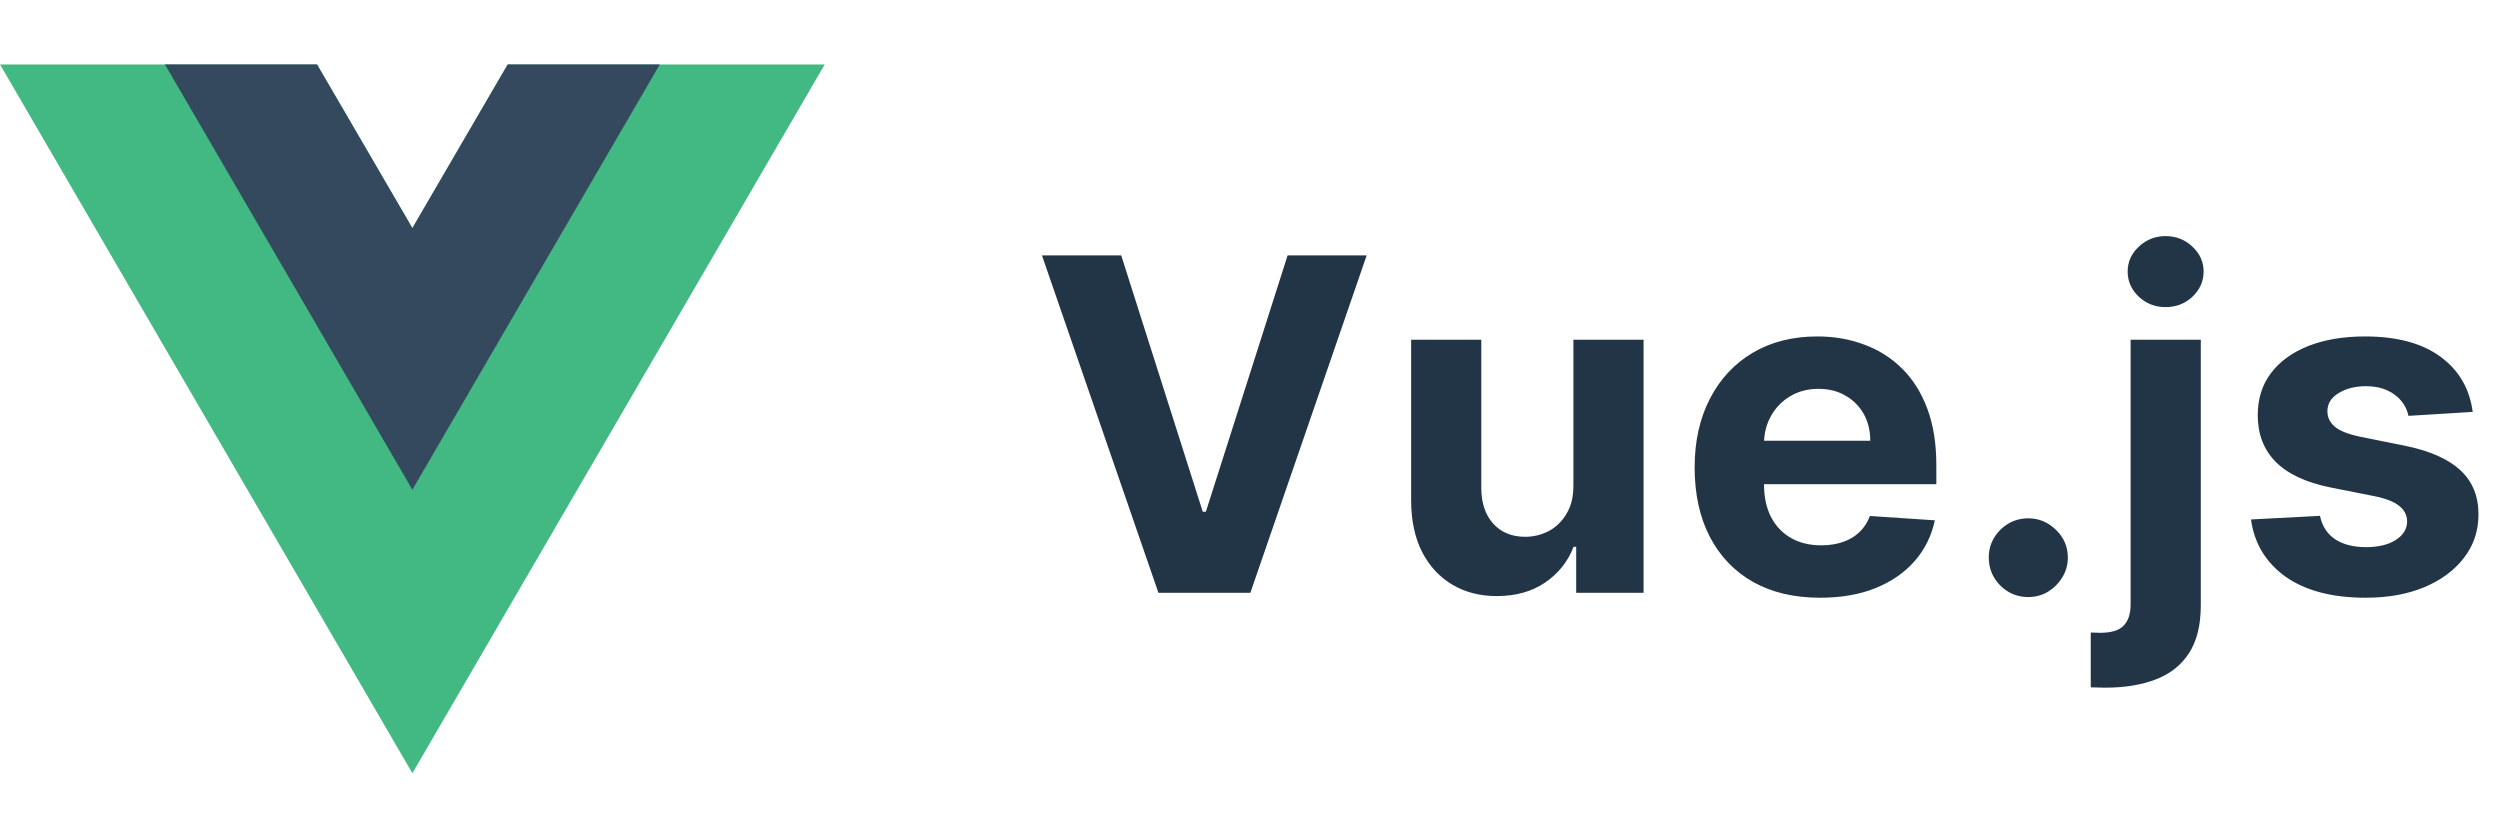
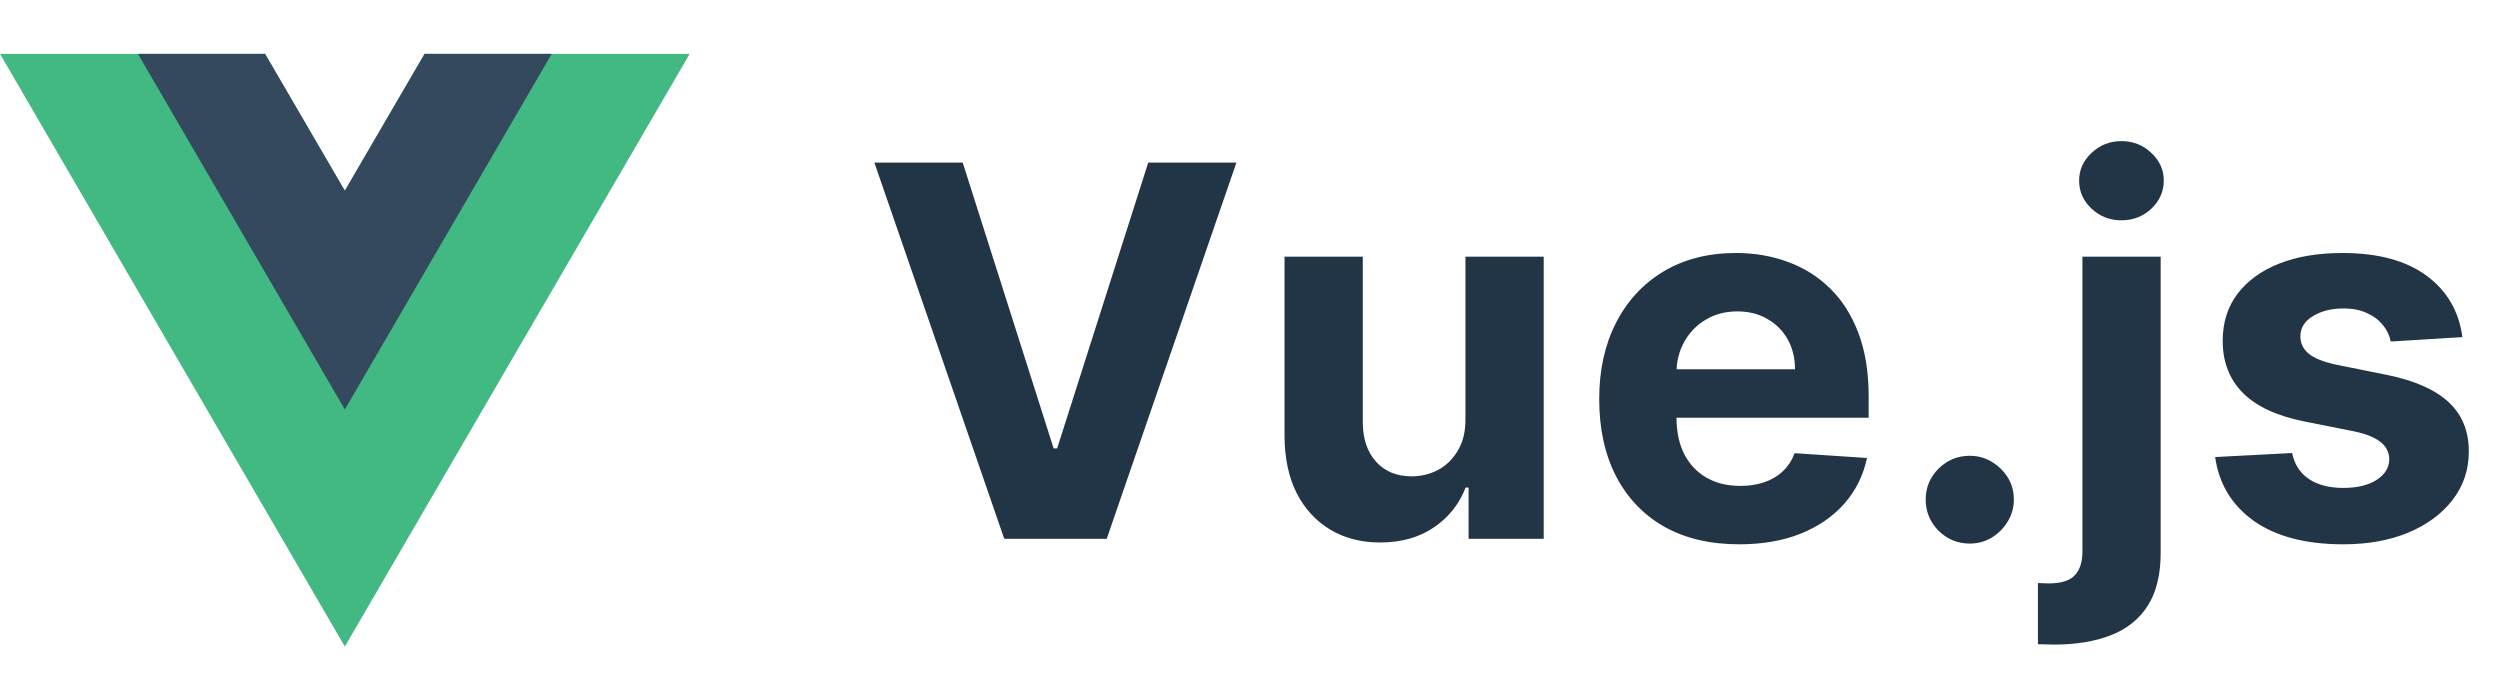
- <svg xmlns="http://www.w3.org/2000/svg" width="97" height="32" viewBox="0 0 97 32" fill="none">
+ <svg xmlns="http://www.w3.org/2000/svg" width="116" height="32" viewBox="0 0 116 32" fill="none">
  <path d="M19.7 2.5L16 8.85L12.3 2.5H0L16 30L32 2.5H19.7Z" fill="#42B883" />
  <path d="M19.7 2.5L16 8.85L12.3 2.5H6.4L16 19L25.6 2.5H19.7Z" fill="#35495E" />
-   <path d="M43.503 9.909L46.667 19.855H46.788L49.959 9.909H53.027L48.514 23H44.947L40.428 9.909H43.503ZM61.048 18.82V13.182H63.771V23H61.156V21.217H61.054C60.833 21.792 60.464 22.254 59.948 22.604C59.437 22.953 58.813 23.128 58.075 23.128C57.419 23.128 56.842 22.979 56.343 22.68C55.844 22.382 55.455 21.958 55.173 21.408C54.896 20.859 54.756 20.2 54.752 19.433V13.182H57.474V18.947C57.479 19.527 57.634 19.985 57.941 20.322C58.248 20.658 58.659 20.827 59.175 20.827C59.503 20.827 59.81 20.752 60.095 20.603C60.381 20.45 60.611 20.224 60.786 19.925C60.965 19.627 61.052 19.259 61.048 18.82ZM70.623 23.192C69.613 23.192 68.744 22.987 68.015 22.578C67.291 22.165 66.733 21.581 66.341 20.827C65.948 20.068 65.752 19.171 65.752 18.136C65.752 17.126 65.948 16.239 66.341 15.477C66.733 14.714 67.284 14.119 67.996 13.693C68.712 13.267 69.552 13.054 70.514 13.054C71.162 13.054 71.765 13.158 72.323 13.367C72.886 13.572 73.376 13.881 73.794 14.294C74.216 14.707 74.544 15.227 74.778 15.854C75.012 16.476 75.13 17.204 75.13 18.04V18.788H66.839V17.1H72.566C72.566 16.708 72.481 16.361 72.311 16.058C72.14 15.756 71.904 15.519 71.601 15.349C71.303 15.174 70.956 15.087 70.559 15.087C70.146 15.087 69.779 15.182 69.46 15.374C69.144 15.562 68.897 15.815 68.718 16.135C68.539 16.45 68.448 16.802 68.444 17.19V18.794C68.444 19.28 68.533 19.7 68.712 20.053C68.895 20.407 69.153 20.68 69.485 20.871C69.818 21.063 70.212 21.159 70.668 21.159C70.971 21.159 71.248 21.116 71.499 21.031C71.75 20.946 71.966 20.818 72.144 20.648C72.323 20.477 72.46 20.268 72.554 20.021L75.072 20.188C74.944 20.793 74.682 21.321 74.286 21.773C73.894 22.22 73.387 22.57 72.764 22.821C72.147 23.068 71.433 23.192 70.623 23.192ZM78.698 23.166C78.276 23.166 77.914 23.017 77.612 22.719C77.313 22.416 77.164 22.054 77.164 21.632C77.164 21.215 77.313 20.857 77.612 20.558C77.914 20.26 78.276 20.111 78.698 20.111C79.107 20.111 79.465 20.26 79.772 20.558C80.079 20.857 80.232 21.215 80.232 21.632C80.232 21.913 80.16 22.171 80.015 22.405C79.874 22.636 79.689 22.821 79.459 22.962C79.229 23.098 78.975 23.166 78.698 23.166ZM82.668 13.182H85.391V23.486C85.391 24.244 85.242 24.858 84.944 25.327C84.645 25.796 84.217 26.139 83.659 26.356C83.105 26.573 82.442 26.682 81.671 26.682C81.577 26.682 81.487 26.68 81.402 26.675C81.313 26.675 81.219 26.673 81.121 26.669V24.541C81.194 24.545 81.257 24.547 81.313 24.547C81.364 24.551 81.419 24.553 81.479 24.553C81.918 24.553 82.225 24.459 82.399 24.272C82.578 24.089 82.668 23.812 82.668 23.441V13.182ZM84.023 11.916C83.622 11.916 83.277 11.782 82.987 11.514C82.698 11.241 82.553 10.915 82.553 10.536C82.553 10.161 82.698 9.839 82.987 9.57C83.277 9.298 83.622 9.161 84.023 9.161C84.432 9.161 84.779 9.298 85.065 9.57C85.355 9.839 85.5 10.161 85.5 10.536C85.5 10.915 85.355 11.241 85.065 11.514C84.779 11.782 84.432 11.916 84.023 11.916ZM95.941 15.982L93.448 16.135C93.406 15.922 93.314 15.73 93.174 15.56C93.033 15.385 92.847 15.246 92.617 15.144C92.391 15.038 92.121 14.984 91.806 14.984C91.384 14.984 91.028 15.074 90.738 15.253C90.448 15.428 90.303 15.662 90.303 15.956C90.303 16.19 90.397 16.389 90.585 16.55C90.772 16.712 91.094 16.842 91.55 16.94L93.327 17.298C94.281 17.494 94.993 17.81 95.462 18.244C95.931 18.679 96.165 19.25 96.165 19.957C96.165 20.601 95.975 21.166 95.596 21.651C95.221 22.137 94.705 22.516 94.049 22.789C93.397 23.058 92.645 23.192 91.793 23.192C90.493 23.192 89.458 22.921 88.686 22.38C87.919 21.834 87.47 21.093 87.338 20.155L90.016 20.015C90.097 20.411 90.293 20.714 90.604 20.923C90.915 21.127 91.313 21.229 91.799 21.229C92.276 21.229 92.66 21.138 92.95 20.954C93.244 20.767 93.393 20.526 93.397 20.232C93.393 19.985 93.288 19.783 93.084 19.625C92.879 19.463 92.564 19.34 92.138 19.254L90.438 18.916C89.479 18.724 88.765 18.391 88.296 17.918C87.832 17.445 87.6 16.842 87.6 16.109C87.6 15.479 87.77 14.935 88.111 14.479C88.456 14.023 88.94 13.672 89.562 13.425C90.188 13.178 90.921 13.054 91.761 13.054C93.001 13.054 93.977 13.316 94.688 13.84C95.404 14.364 95.822 15.078 95.941 15.982Z" fill="#213547" />
+   <path d="M44.67 7.545L48.889 20.807H49.051L53.278 7.545H57.369L51.352 25H46.597L40.571 7.545H44.67ZM67.997 19.426V11.909H71.628V25H68.142V22.622H68.005C67.71 23.389 67.219 24.006 66.531 24.472C65.849 24.938 65.017 25.171 64.034 25.171C63.159 25.171 62.389 24.972 61.724 24.574C61.059 24.176 60.539 23.611 60.164 22.878C59.795 22.145 59.608 21.267 59.602 20.244V11.909H63.233V19.597C63.238 20.369 63.446 20.98 63.855 21.429C64.264 21.878 64.812 22.102 65.5 22.102C65.937 22.102 66.346 22.003 66.727 21.804C67.108 21.599 67.415 21.298 67.647 20.901C67.886 20.503 68.003 20.011 67.997 19.426ZM80.698 25.256C79.351 25.256 78.192 24.983 77.22 24.438C76.254 23.886 75.51 23.108 74.987 22.102C74.465 21.091 74.203 19.895 74.203 18.514C74.203 17.168 74.465 15.986 74.987 14.969C75.51 13.952 76.246 13.159 77.195 12.591C78.149 12.023 79.269 11.739 80.553 11.739C81.416 11.739 82.22 11.878 82.965 12.156C83.715 12.429 84.368 12.841 84.925 13.392C85.487 13.943 85.925 14.636 86.237 15.472C86.55 16.301 86.706 17.273 86.706 18.386V19.384H75.652V17.134H83.288C83.288 16.611 83.175 16.148 82.948 15.744C82.72 15.341 82.405 15.026 82.002 14.798C81.604 14.565 81.141 14.449 80.612 14.449C80.061 14.449 79.573 14.577 79.147 14.832C78.726 15.082 78.397 15.421 78.158 15.847C77.919 16.267 77.797 16.736 77.791 17.253V19.392C77.791 20.04 77.911 20.599 78.149 21.071C78.394 21.543 78.737 21.906 79.18 22.162C79.624 22.418 80.149 22.546 80.757 22.546C81.161 22.546 81.53 22.489 81.865 22.375C82.2 22.261 82.487 22.091 82.726 21.864C82.965 21.636 83.147 21.358 83.272 21.028L86.629 21.25C86.459 22.057 86.109 22.761 85.581 23.364C85.058 23.96 84.382 24.426 83.553 24.761C82.729 25.091 81.777 25.256 80.698 25.256ZM91.398 25.222C90.835 25.222 90.352 25.023 89.949 24.625C89.551 24.222 89.352 23.739 89.352 23.176C89.352 22.619 89.551 22.142 89.949 21.744C90.352 21.347 90.835 21.148 91.398 21.148C91.943 21.148 92.42 21.347 92.829 21.744C93.239 22.142 93.443 22.619 93.443 23.176C93.443 23.551 93.346 23.895 93.153 24.207C92.966 24.514 92.719 24.761 92.412 24.949C92.105 25.131 91.767 25.222 91.398 25.222ZM96.624 11.909H100.255V25.648C100.255 26.659 100.056 27.477 99.658 28.102C99.26 28.727 98.689 29.185 97.945 29.474C97.206 29.764 96.323 29.909 95.294 29.909C95.169 29.909 95.05 29.906 94.936 29.901C94.817 29.901 94.692 29.898 94.561 29.892V27.054C94.658 27.06 94.743 27.062 94.817 27.062C94.885 27.068 94.959 27.071 95.039 27.071C95.624 27.071 96.033 26.946 96.266 26.696C96.504 26.452 96.624 26.082 96.624 25.588V11.909ZM98.431 10.222C97.897 10.222 97.436 10.043 97.05 9.685C96.664 9.321 96.471 8.886 96.471 8.381C96.471 7.881 96.664 7.452 97.05 7.094C97.436 6.73 97.897 6.548 98.431 6.548C98.976 6.548 99.439 6.73 99.82 7.094C100.206 7.452 100.399 7.881 100.399 8.381C100.399 8.886 100.206 9.321 99.82 9.685C99.439 10.043 98.976 10.222 98.431 10.222ZM114.255 15.642L110.931 15.847C110.874 15.562 110.752 15.307 110.565 15.079C110.377 14.847 110.13 14.662 109.823 14.526C109.522 14.383 109.161 14.312 108.741 14.312C108.178 14.312 107.704 14.432 107.317 14.671C106.931 14.903 106.738 15.216 106.738 15.608C106.738 15.921 106.863 16.185 107.113 16.401C107.363 16.616 107.792 16.79 108.4 16.921L110.769 17.398C112.042 17.659 112.991 18.079 113.616 18.659C114.241 19.239 114.553 20 114.553 20.943C114.553 21.801 114.3 22.554 113.795 23.202C113.295 23.849 112.607 24.355 111.732 24.719C110.863 25.077 109.86 25.256 108.724 25.256C106.991 25.256 105.61 24.895 104.582 24.173C103.559 23.446 102.96 22.457 102.783 21.207L106.354 21.02C106.462 21.548 106.724 21.952 107.138 22.23C107.553 22.503 108.085 22.639 108.732 22.639C109.369 22.639 109.88 22.517 110.266 22.273C110.658 22.023 110.857 21.702 110.863 21.31C110.857 20.98 110.718 20.71 110.445 20.5C110.173 20.284 109.752 20.119 109.184 20.006L106.917 19.554C105.638 19.298 104.687 18.855 104.062 18.224C103.442 17.594 103.133 16.79 103.133 15.812C103.133 14.972 103.36 14.247 103.815 13.639C104.275 13.031 104.92 12.562 105.749 12.233C106.585 11.903 107.562 11.739 108.681 11.739C110.335 11.739 111.636 12.088 112.585 12.787C113.539 13.486 114.096 14.438 114.255 15.642Z" fill="#213547" />
</svg>
